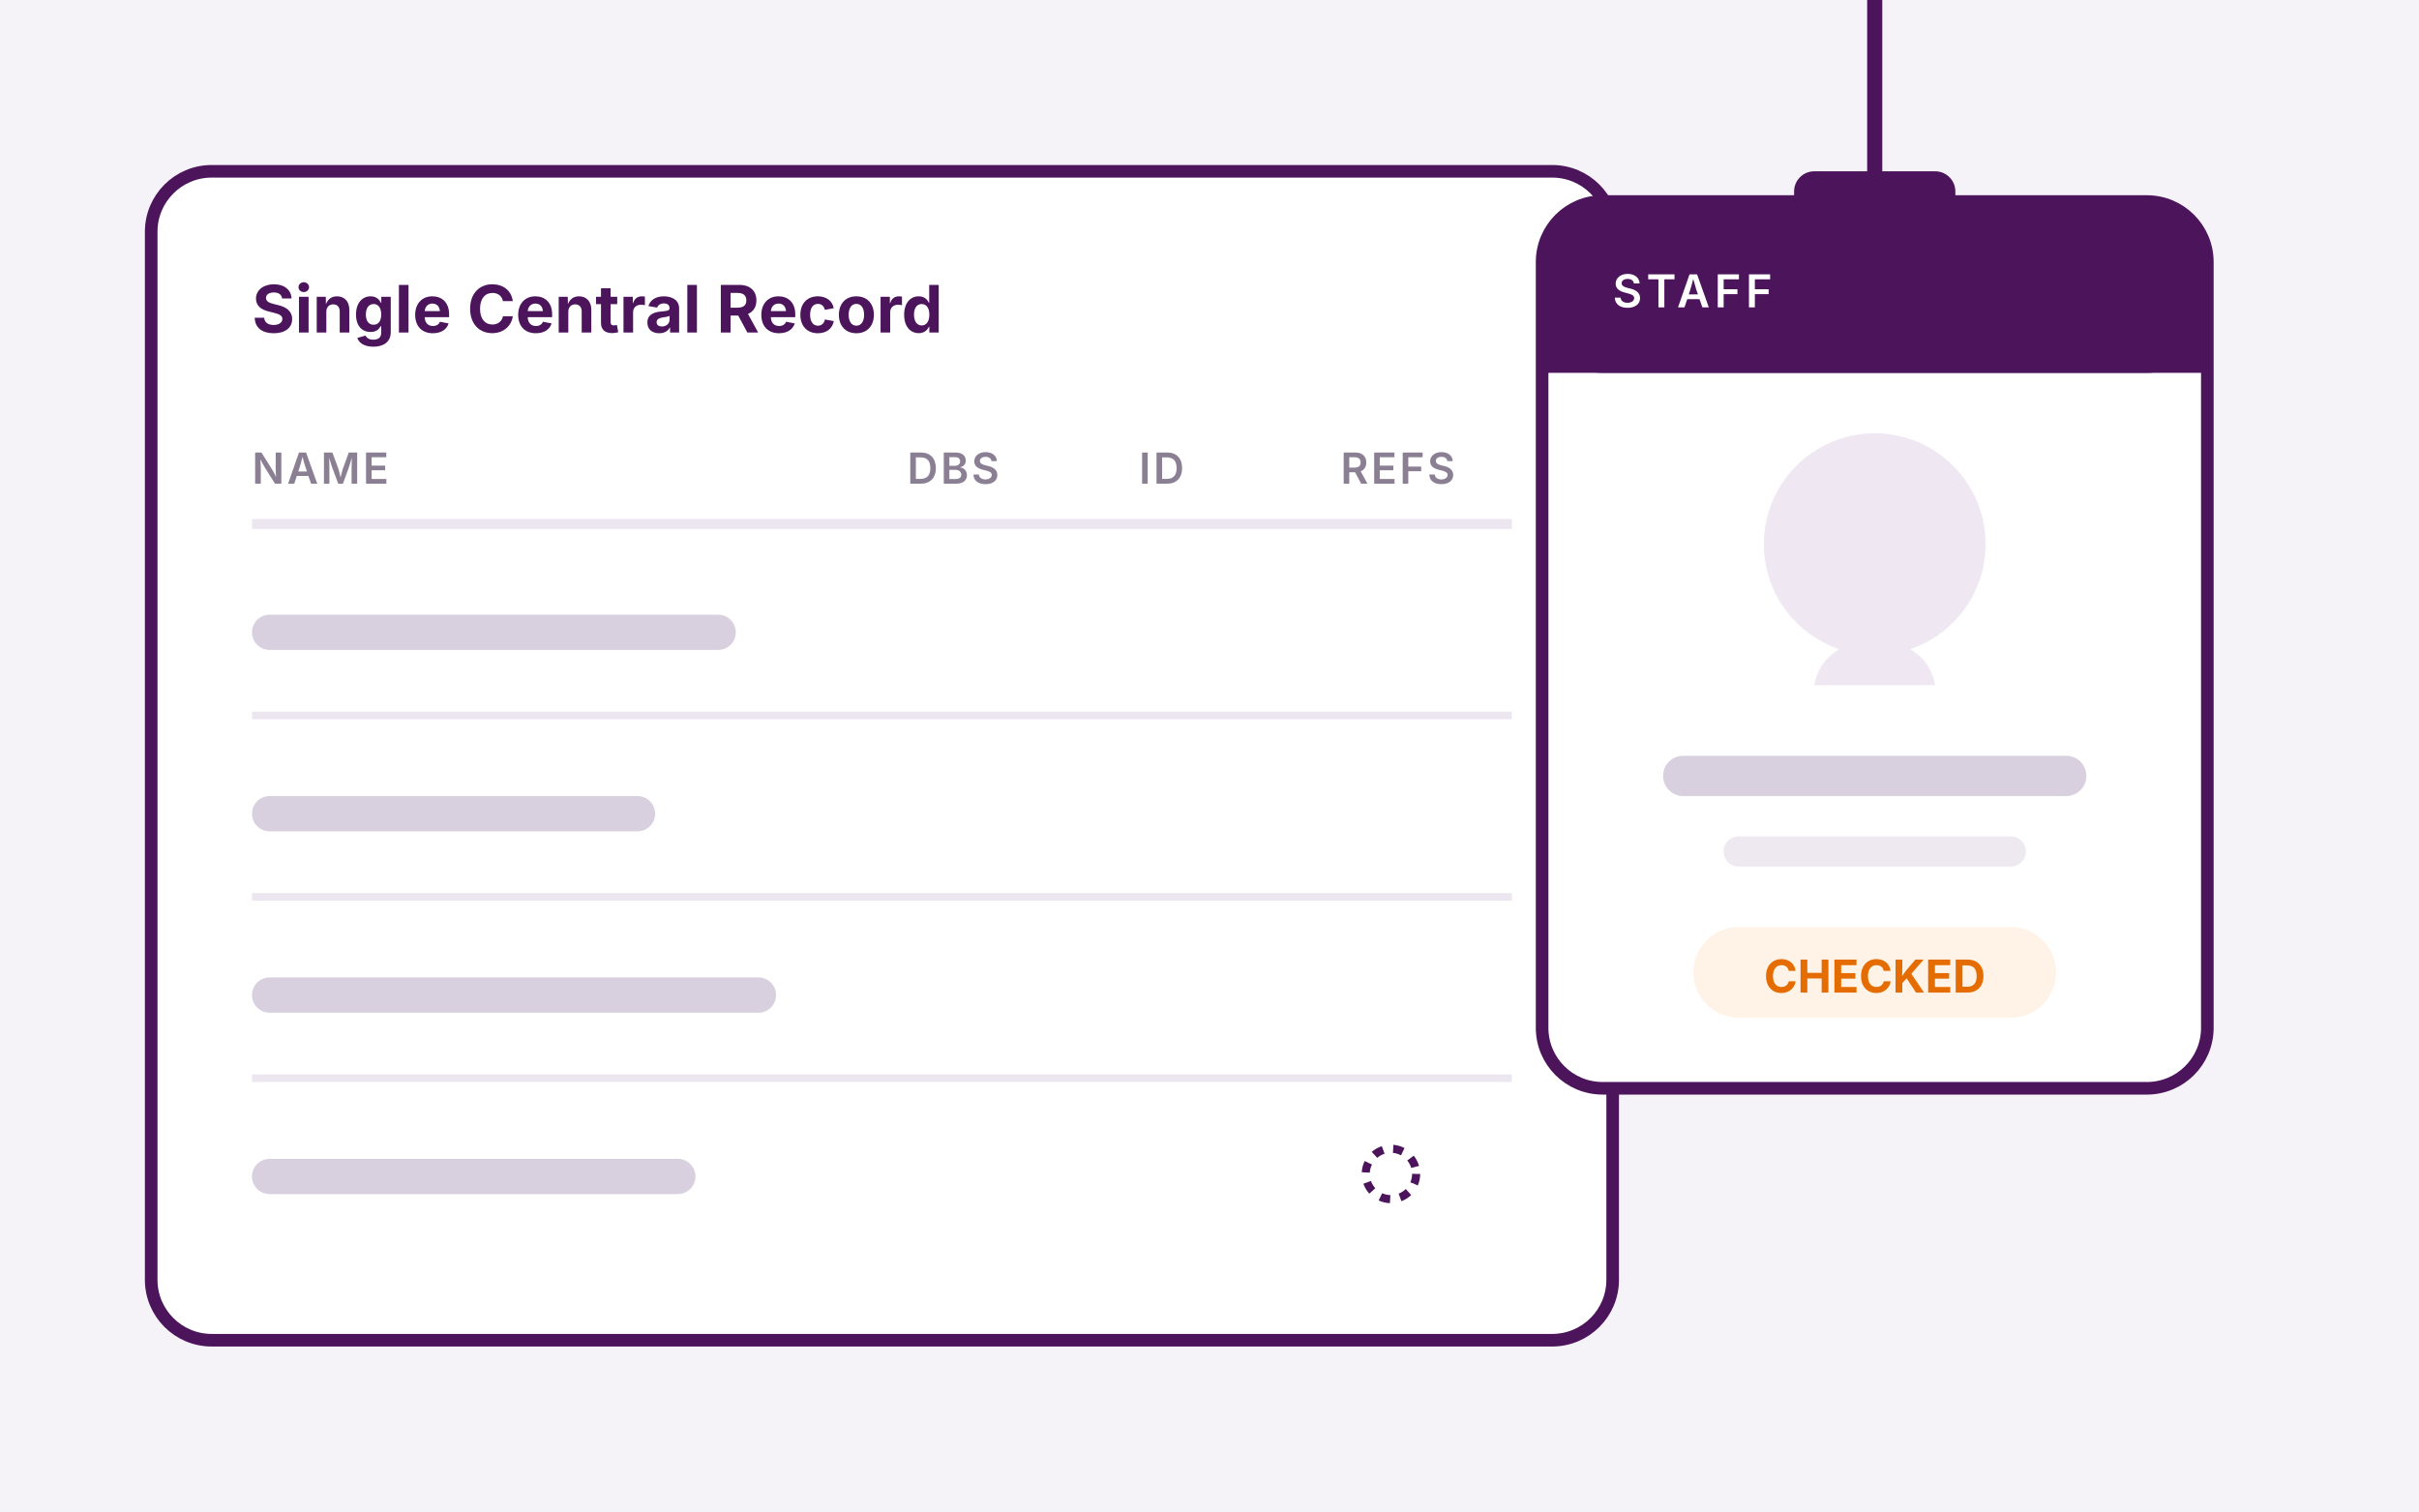
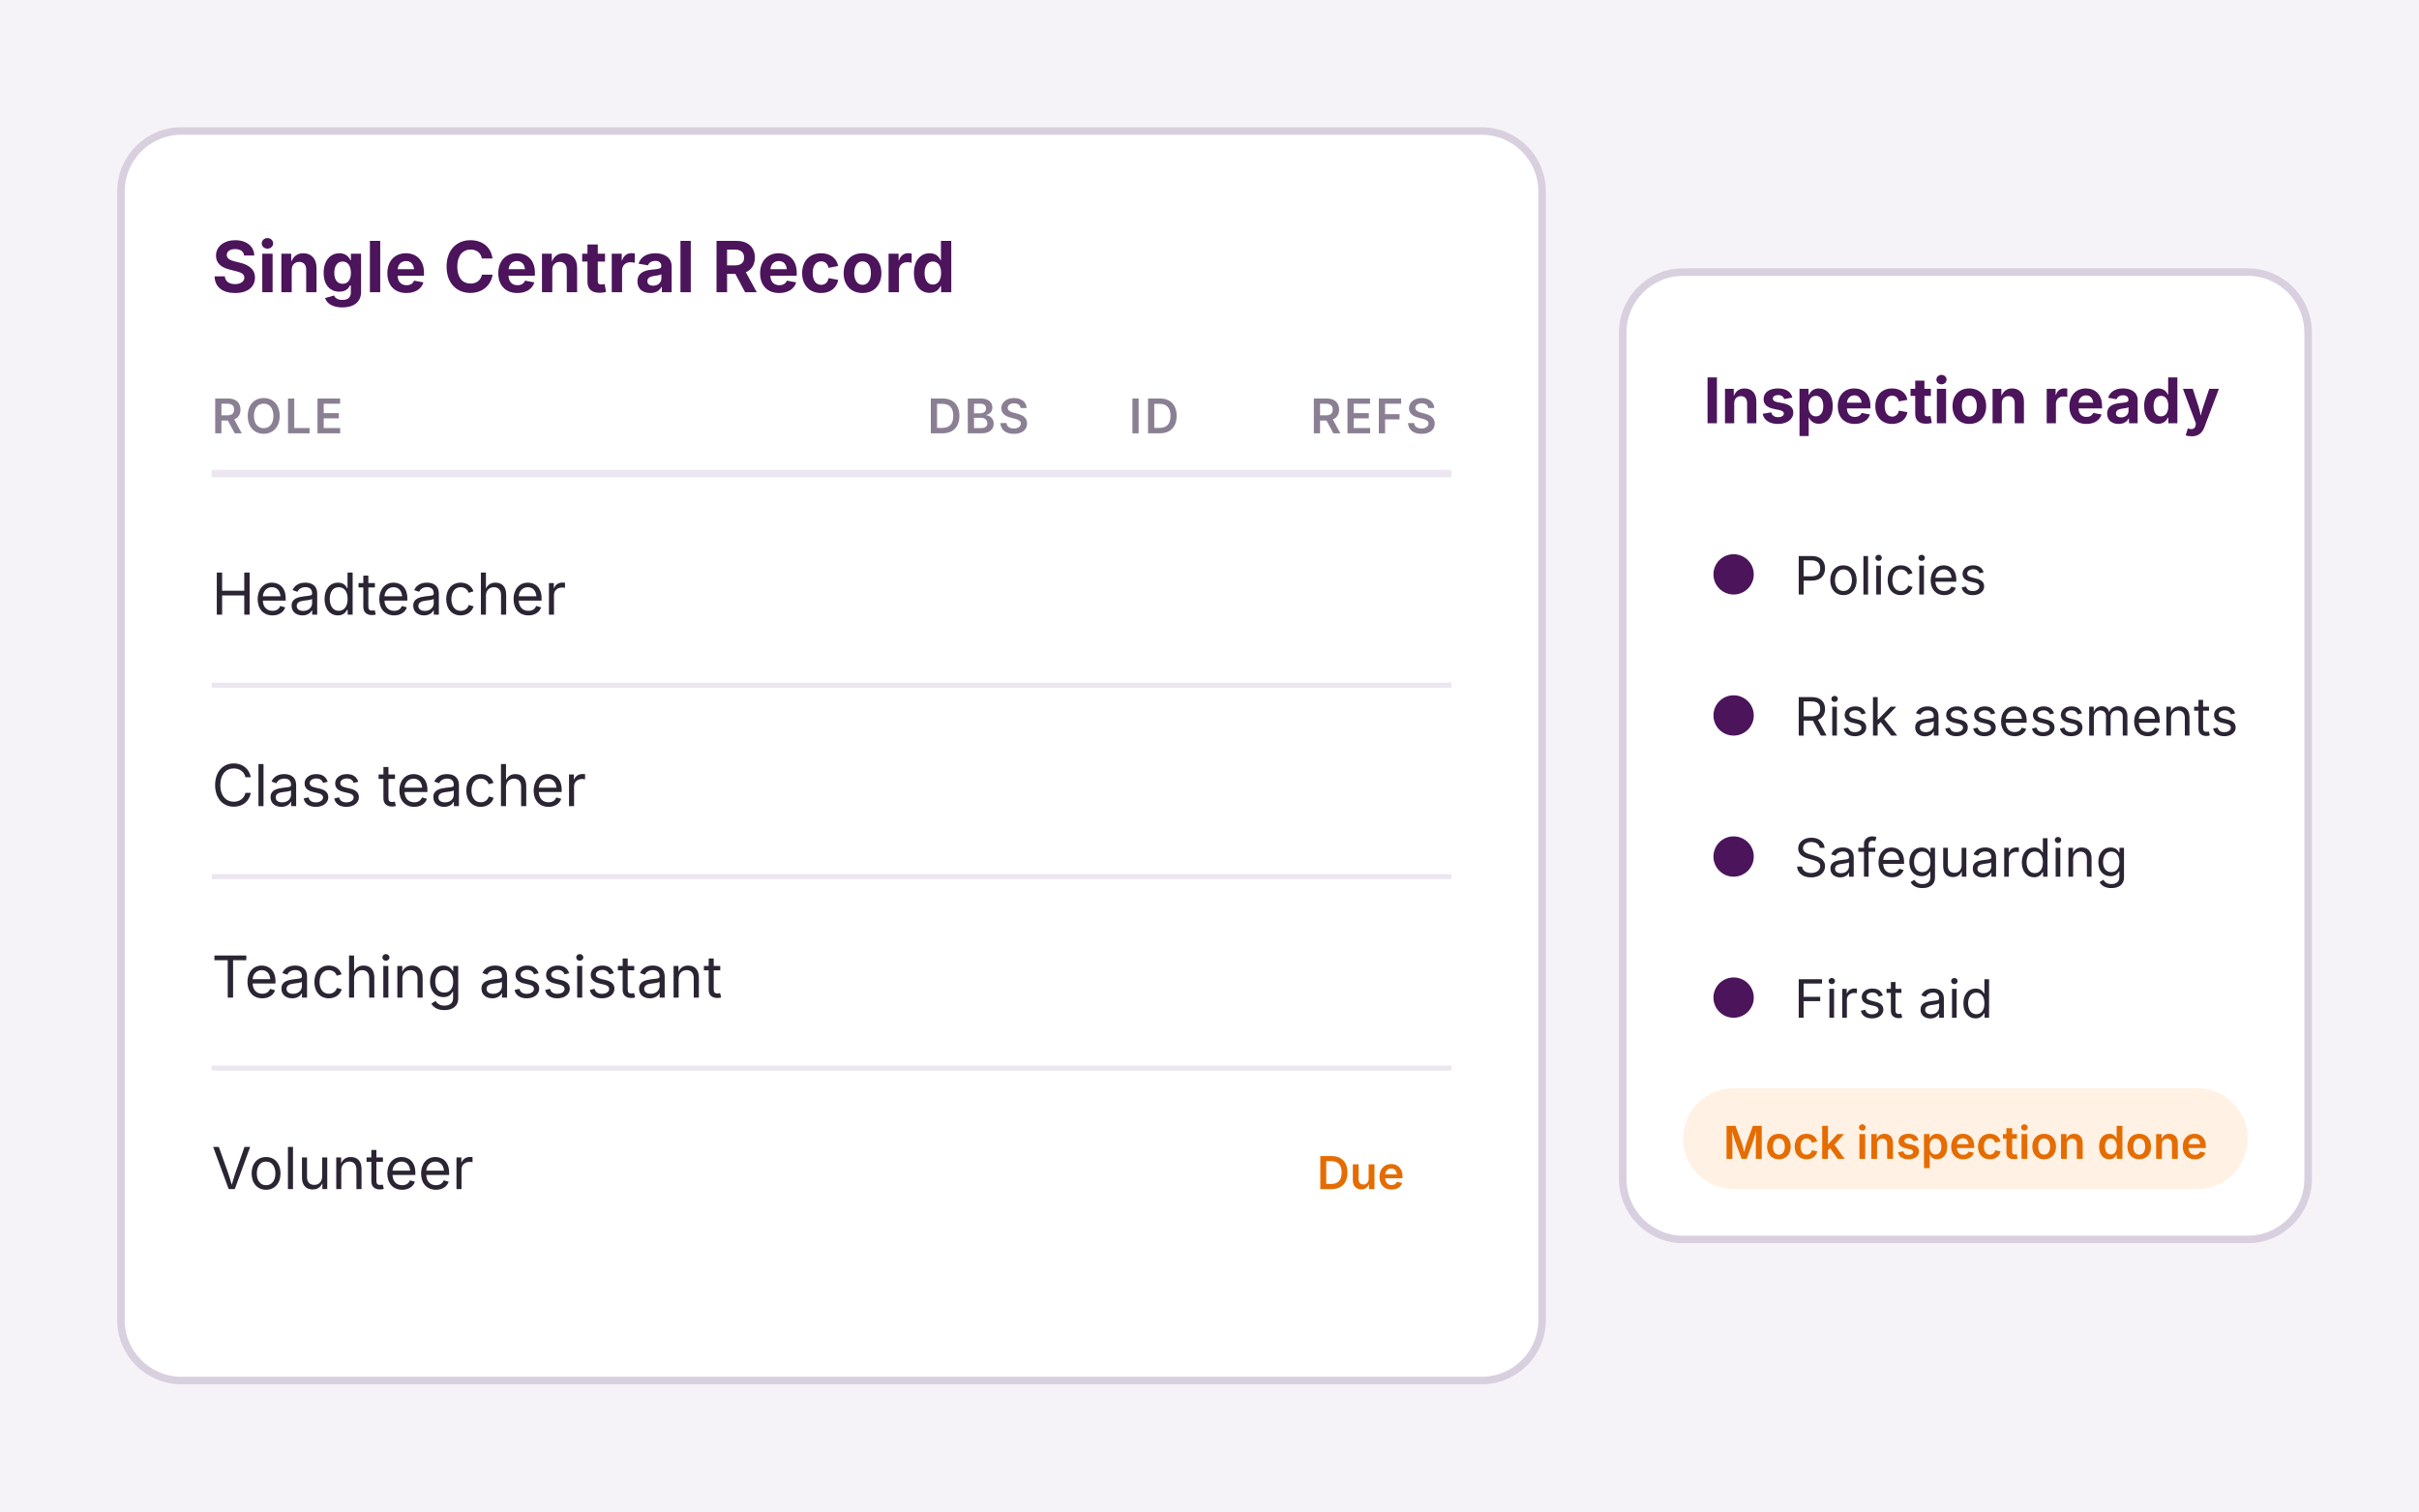
- <svg xmlns="http://www.w3.org/2000/svg" viewBox="0 0 480 300" role="img" aria-label="Illustration of a Single Central Record register and a staff ID badge">
-   <style>
-     text{font-family:Inter,Segoe UI,Arial,sans-serif}
-     .k{stroke-dasharray:20;stroke-dashoffset:20;animation:k 8s infinite}.k2{animation-delay:.4s}.k3{animation-delay:.8s}.k4{animation-delay:1.2s}
-     .badge{animation:sw 6s ease-in-out infinite;transform-origin:372px 40px}
-     @keyframes k{0%,6%{stroke-dashoffset:20}14%,90%{stroke-dashoffset:0}100%{stroke-dashoffset:20}}
-     @keyframes sw{0%,100%{transform:rotate(0)}50%{transform:rotate(2deg)}}
-     @media (prefers-reduced-motion:reduce){.k{animation:none;stroke-dashoffset:0}.badge{animation:none}}
-   </style>
+ <svg xmlns="http://www.w3.org/2000/svg" viewBox="0 0 480 300" role="img" aria-label="Single Central Record with staff checks verified, and an inspection readiness summary">
+   <style>.k{stroke-dasharray:20;stroke-dashoffset:20;animation:k 10s infinite}.k2{animation-delay:.4s}.k3{animation-delay:.8s}@keyframes k{0%,5%{stroke-dashoffset:20}12%,92%{stroke-dashoffset:0}100%{stroke-dashoffset:20}}@media (prefers-reduced-motion:reduce){.k{animation:none;stroke-dashoffset:0}}</style>
  <rect width="480" height="300" fill="#f6f3f8" />
-   <g transform="translate(30 34)">
-     <rect width="290" height="232" rx="12" fill="#fff" stroke="#4b145b" stroke-width="2.5" />
-     <text x="20" y="32" font-size="13" font-weight="700" fill="#4b145b">Single Central Record</text>
-     <g font-size="8.5" font-weight="600" fill="#8a7f93" letter-spacing=".06em">
-       <text x="20" y="62">NAME</text>
-       <text x="150" y="62">DBS</text>
-       <text x="196" y="62">ID</text>
-       <text x="236" y="62">REFS</text>
+   <g font-family="Inter, Segoe UI, Helvetica, Arial, sans-serif">
+     <g transform="translate(24 26)">
+       <rect width="282" height="248" rx="12" fill="#fff" stroke="#d9d0df" stroke-width="1.5" />
+       <text x="18" y="32" font-size="14" font-weight="700" fill="#4b145b">Single Central Record</text>
+       <g font-size="9.5" font-weight="600" fill="#8a7f93" letter-spacing=".05em">
+         <text x="18" y="60">ROLE</text>
+         <text x="160" y="60">DBS</text>
+         <text x="200" y="60">ID</text>
+         <text x="236" y="60">REFS</text>
+       </g>
+       <path d="M18 68h246" stroke="#ece6f0" stroke-width="1.5" />
+       <g font-size="11.5" fill="#2b2433">
+         <text x="18" y="96">Headteacher</text>
+         <text x="18" y="134">Class teacher</text>
+         <text x="18" y="172">Teaching assistant</text>
+         <text x="18" y="210">Volunteer</text>
+       </g>
+       <g fill="none" stroke="#ece6f0" stroke-width="1">
+         <path d="M18 110h246M18 148h246M18 186h246" />
+       </g>
+       <g fill="none" stroke="#ff7900" stroke-width="2.4" stroke-linecap="round" stroke-linejoin="round">
+         <path class="k" d="M162 92l4 4 7-8M200 92l4 4 7-8M240 92l4 4 7-8" />
+         <path class="k k2" d="M162 130l4 4 7-8M200 130l4 4 7-8M240 130l4 4 7-8M162 168l4 4 7-8M200 168l4 4 7-8M240 168l4 4 7-8" />
+         <path class="k k3" d="M162 206l4 4 7-8M200 206l4 4 7-8" />
+       </g>
+       <text x="246" y="210" font-size="9" font-weight="600" fill="#e56c00" text-anchor="middle">Due</text>
    </g>
-     <path d="M20 70h250" stroke="#ece6f0" stroke-width="2" />
-     <g fill="#d9d0df">
-       <rect x="20" y="88" width="96" height="7" rx="3.5" />
-       <rect x="20" y="124" width="80" height="7" rx="3.5" />
-       <rect x="20" y="160" width="104" height="7" rx="3.5" />
-       <rect x="20" y="196" width="88" height="7" rx="3.5" />
+     <g transform="translate(322 54)">
+       <rect width="136" height="192" rx="12" fill="#fff" stroke="#d9d0df" stroke-width="1.5" />
+       <text x="16" y="30" font-size="12.5" font-weight="700" fill="#4b145b">Inspection ready</text>
+       <g font-size="10.5" fill="#2b2433">
+         <text x="34" y="64">Policies</text>
+         <text x="34" y="92">Risk assessments</text>
+         <text x="34" y="120">Safeguarding</text>
+         <text x="34" y="148">First aid</text>
+       </g>
+       <g fill="#4b145b">
+         <circle cx="22" cy="60" r="4" />
+         <circle cx="22" cy="88" r="4" />
+         <circle cx="22" cy="116" r="4" />
+         <circle cx="22" cy="144" r="4" />
+       </g>
+       <rect x="12" y="162" width="112" height="20" rx="10" fill="#fff1e3" />
+       <text x="68" y="176" font-size="9" font-weight="600" fill="#e56c00" text-anchor="middle">Mock inspection done</text>
    </g>
-     <g fill="none" stroke="#ece6f0" stroke-width="1.5">
-       <path d="M20 108h250M20 144h250M20 180h250" />
-     </g>
-     <g fill="none" stroke="#ff7900" stroke-width="2.6" stroke-linecap="round" stroke-linejoin="round">
-       <path class="k" d="M152 91l4 4 7-8M198 91l4 4 7-8M240 91l4 4 7-8" />
-       <path class="k k2" d="M152 127l4 4 7-8M198 127l4 4 7-8M240 127l4 4 7-8" />
-       <path class="k k3" d="M152 163l4 4 7-8M198 163l4 4 7-8M240 163l4 4 7-8" />
-       <path class="k k4" d="M152 199l4 4 7-8M198 199l4 4 7-8" />
-     </g>
-     <circle cx="246" cy="199" r="5" fill="none" stroke="#4b145b" stroke-width="1.6" stroke-dasharray="2 2" />
-   </g>
-   <g class="badge">
-     <path d="M372 0v40" stroke="#4b145b" stroke-width="3" />
-     <rect x="306" y="40" width="132" height="176" rx="12" fill="#fff" stroke="#4b145b" stroke-width="2.5" />
-     <rect x="356" y="34" width="32" height="14" rx="4" fill="#4b145b" />
-     <rect x="306" y="40" width="132" height="34" rx="12" fill="#4b145b" />
-     <rect x="306" y="62" width="132" height="12" fill="#4b145b" />
-     <text x="320" y="61" font-size="9" font-weight="600" fill="#fff" letter-spacing=".1em">STAFF</text>
-     <circle cx="372" cy="108" r="22" fill="#efe7f2" />
-     <path d="M360 136c2-12 22-12 24 0" fill="#efe7f2" />
-     <rect x="330" y="150" width="84" height="8" rx="4" fill="#d9d0df" />
-     <rect x="342" y="166" width="60" height="6" rx="3" fill="#eee9f1" />
-     <rect x="336" y="184" width="72" height="18" rx="9" fill="#fff3e8" />
-     <text x="372" y="197" font-size="9" font-weight="700" fill="#e56c00" text-anchor="middle">CHECKED</text>
  </g>
</svg>
